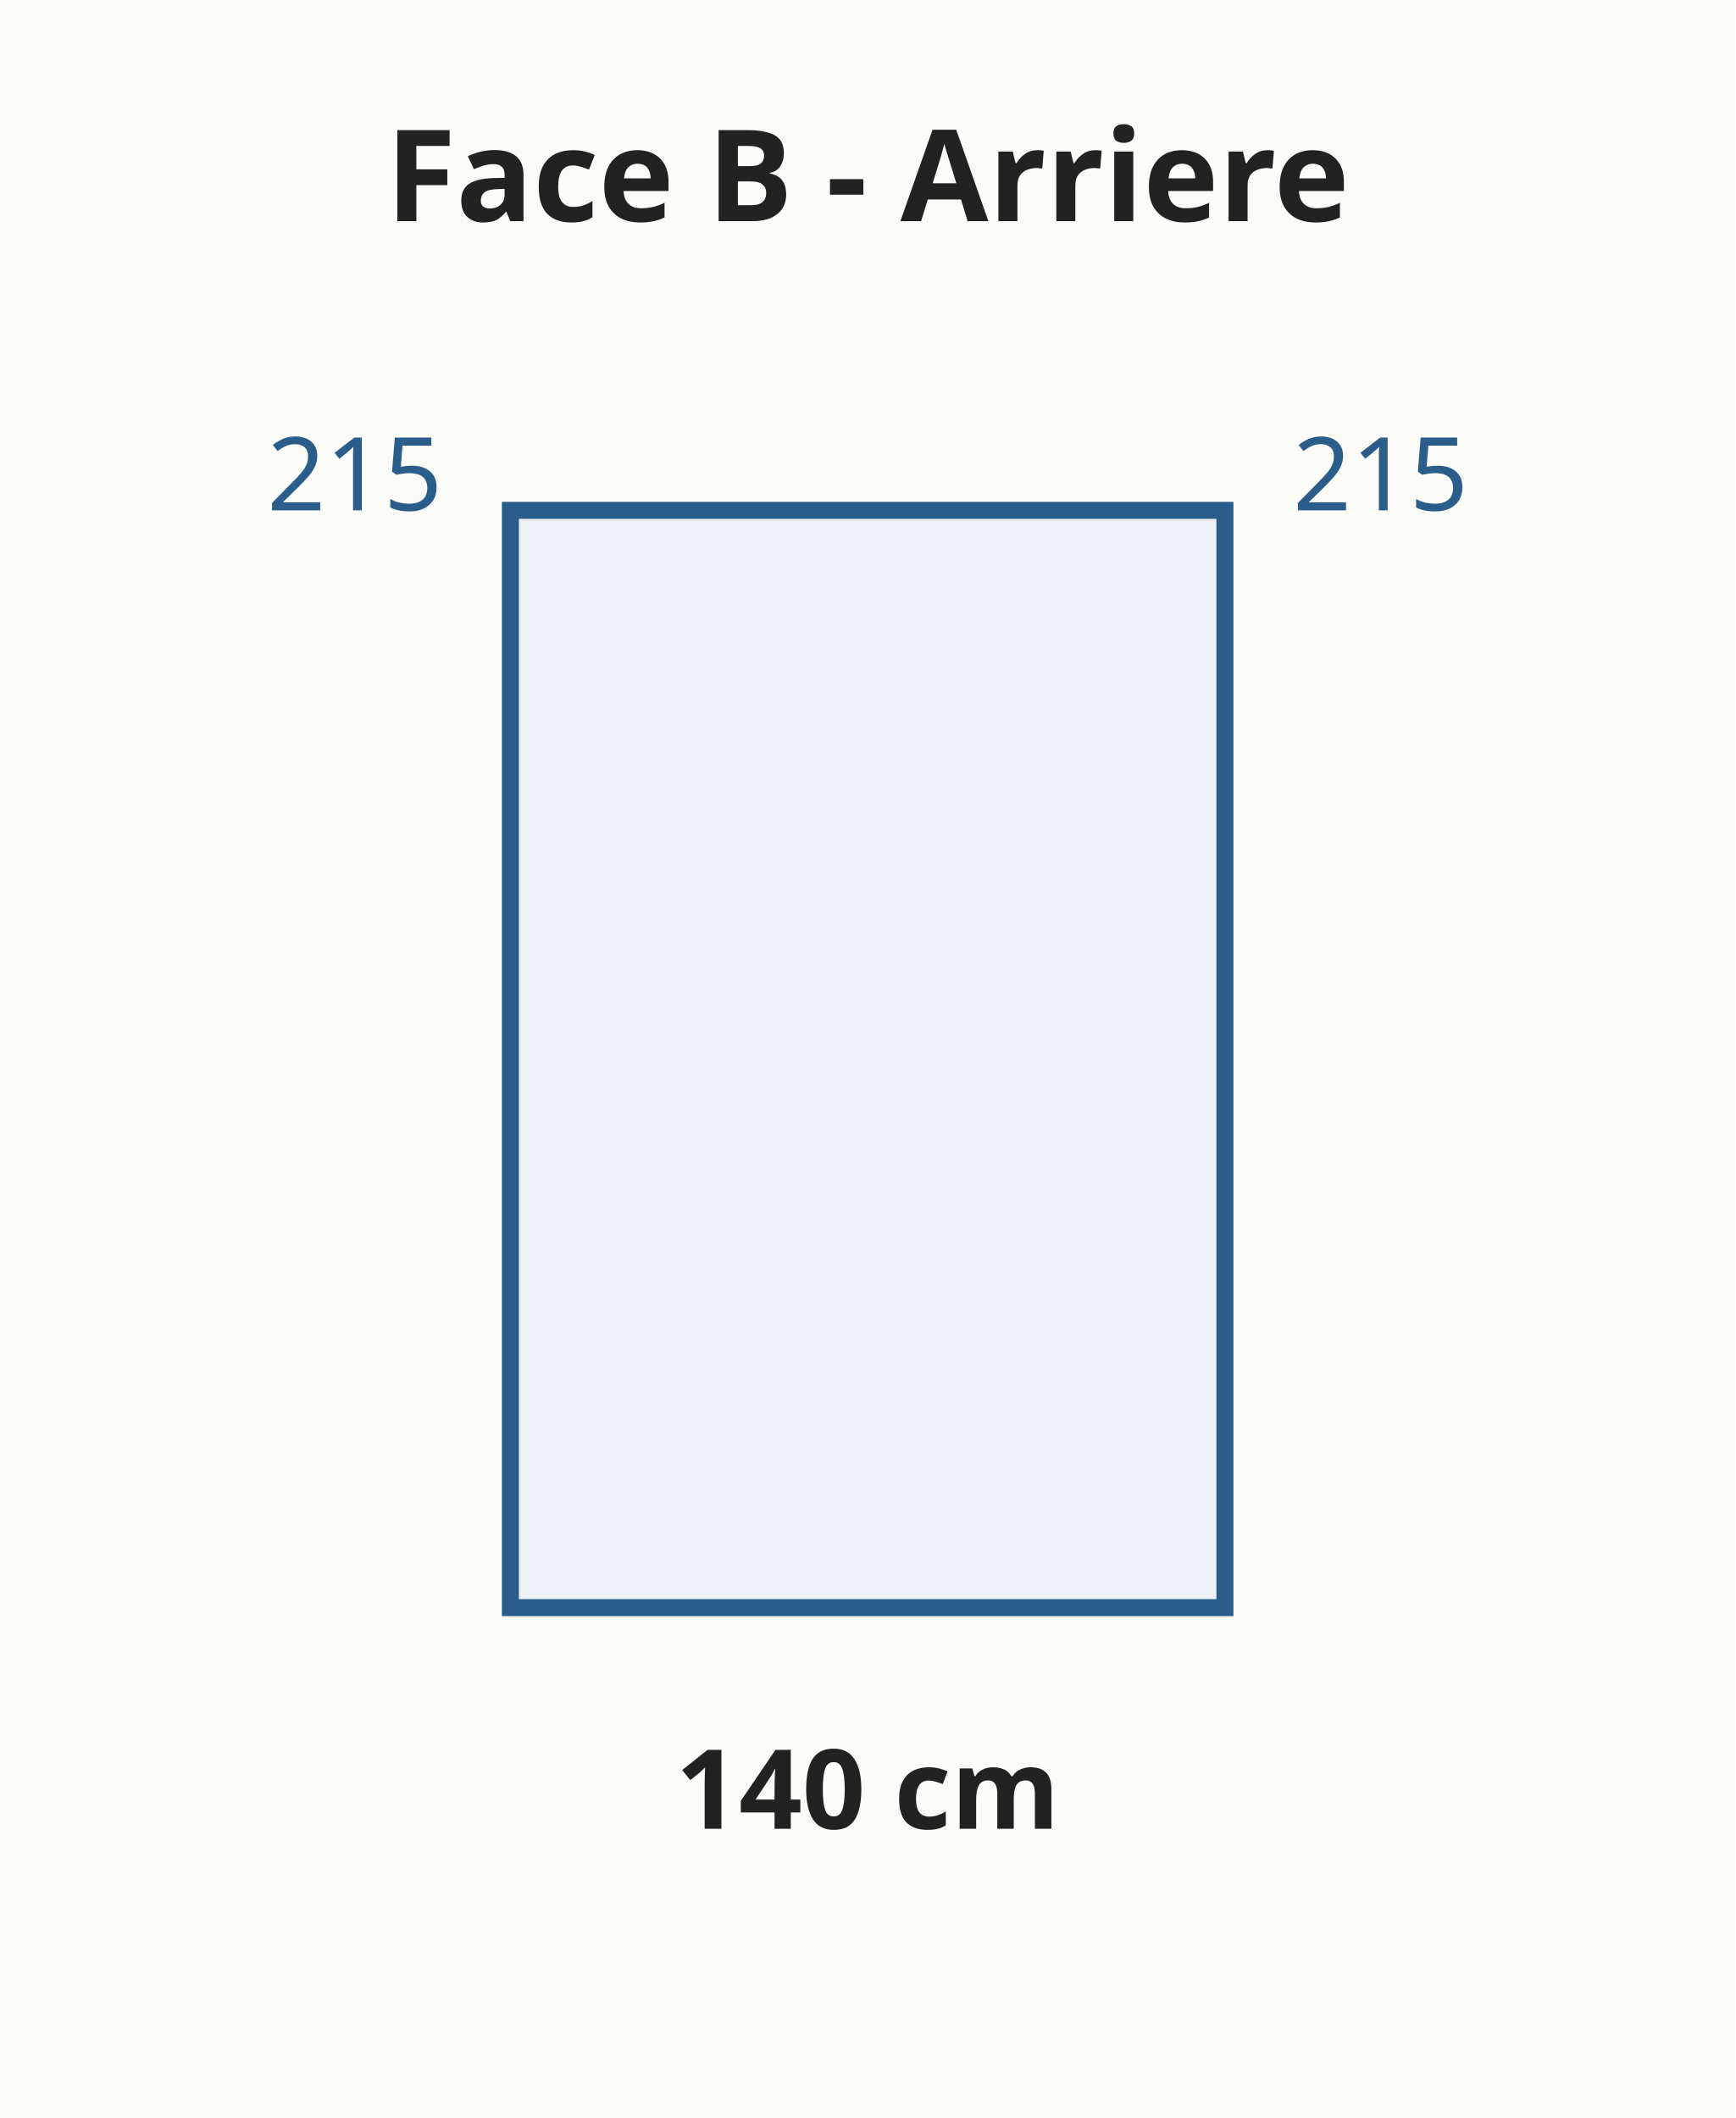
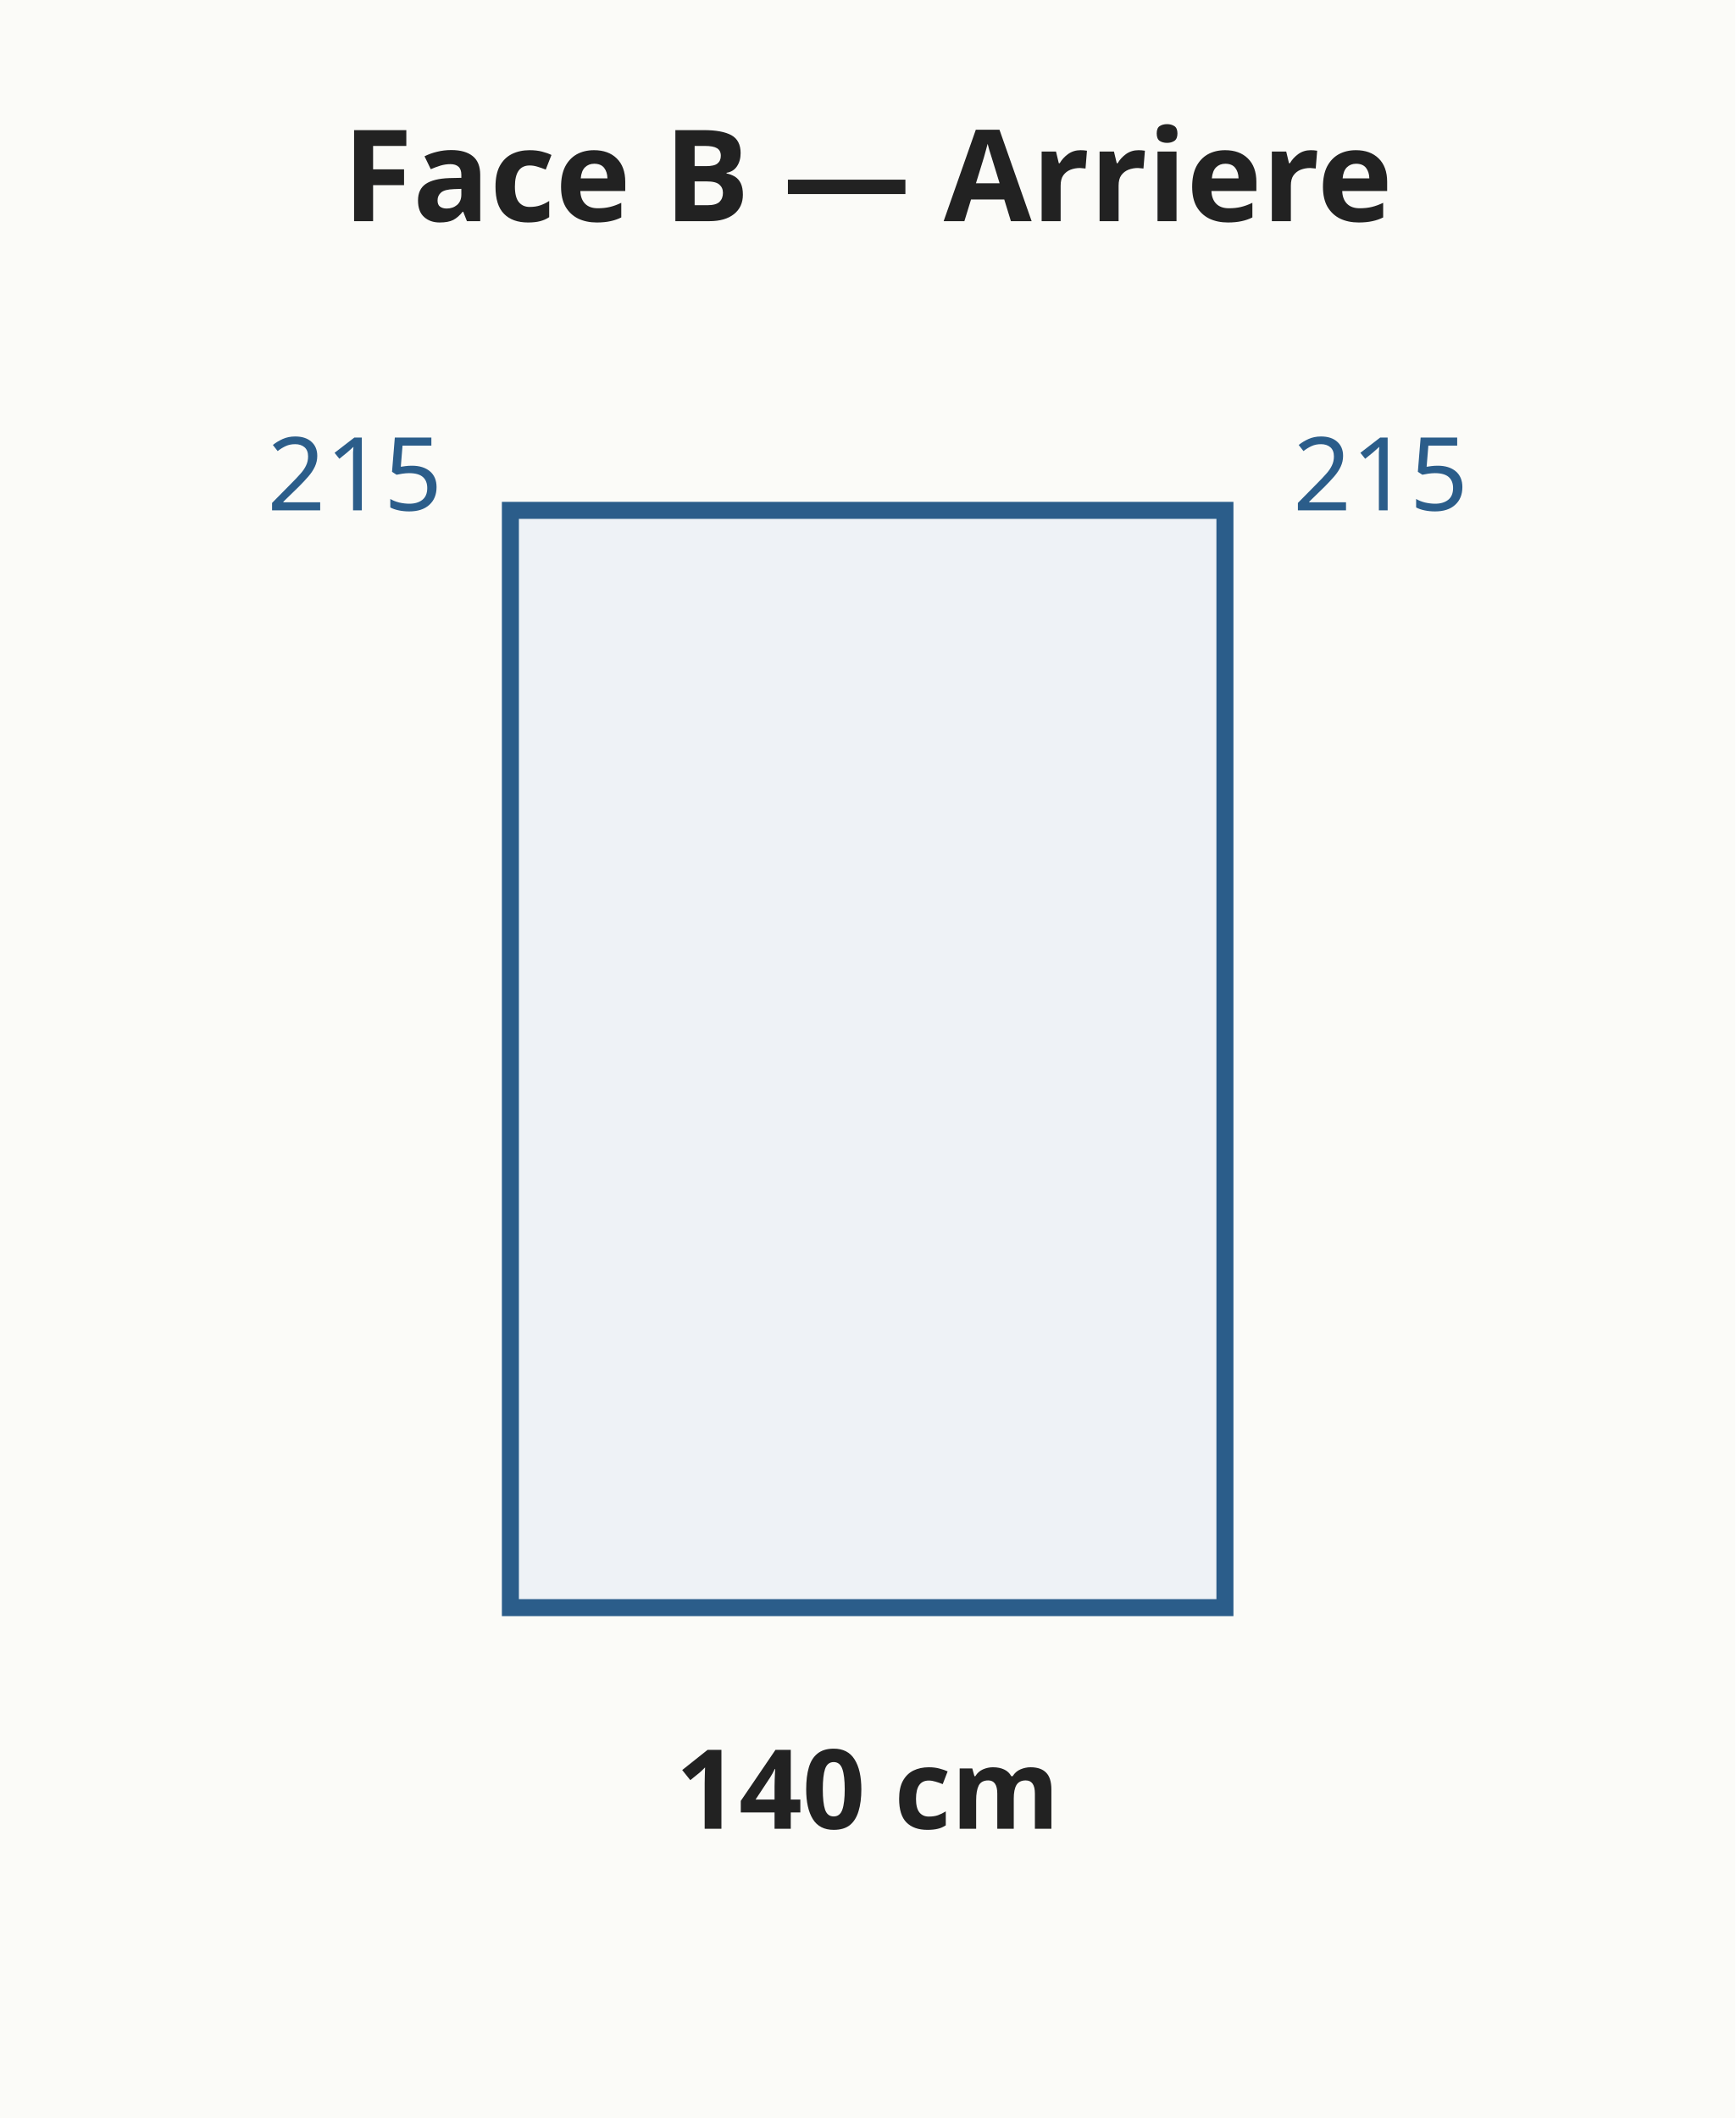
<svg xmlns="http://www.w3.org/2000/svg" viewBox="0 0 204 249" font-family="system-ui,sans-serif" font-size="13">
  <rect width="204" height="249" fill="#fbfbf8" />
  <polygon points="60.0,189.0 144.0,189.0 144.0,60.0 60.0,60.0" fill="#eef2f6" stroke="#2b5d8a" stroke-width="2" />
  <text x="102.0" y="215.0" text-anchor="middle" fill="#222" font-size="13" font-weight="bold">140 cm</text>
  <text x="52.0" y="60.0" text-anchor="end" fill="#2b5d8a" font-size="12" font-weight="normal">215</text>
  <text x="152.0" y="60.0" text-anchor="start" fill="#2b5d8a" font-size="12" font-weight="normal">215</text>
-   <text x="102.0" y="26.0" text-anchor="middle" fill="#222" font-size="15" font-weight="bold">Face B - Arriere</text>
+   <text x="102.0" y="26.0" text-anchor="middle" fill="#222" font-size="15" font-weight="bold">Face B — Arriere</text>
</svg>
